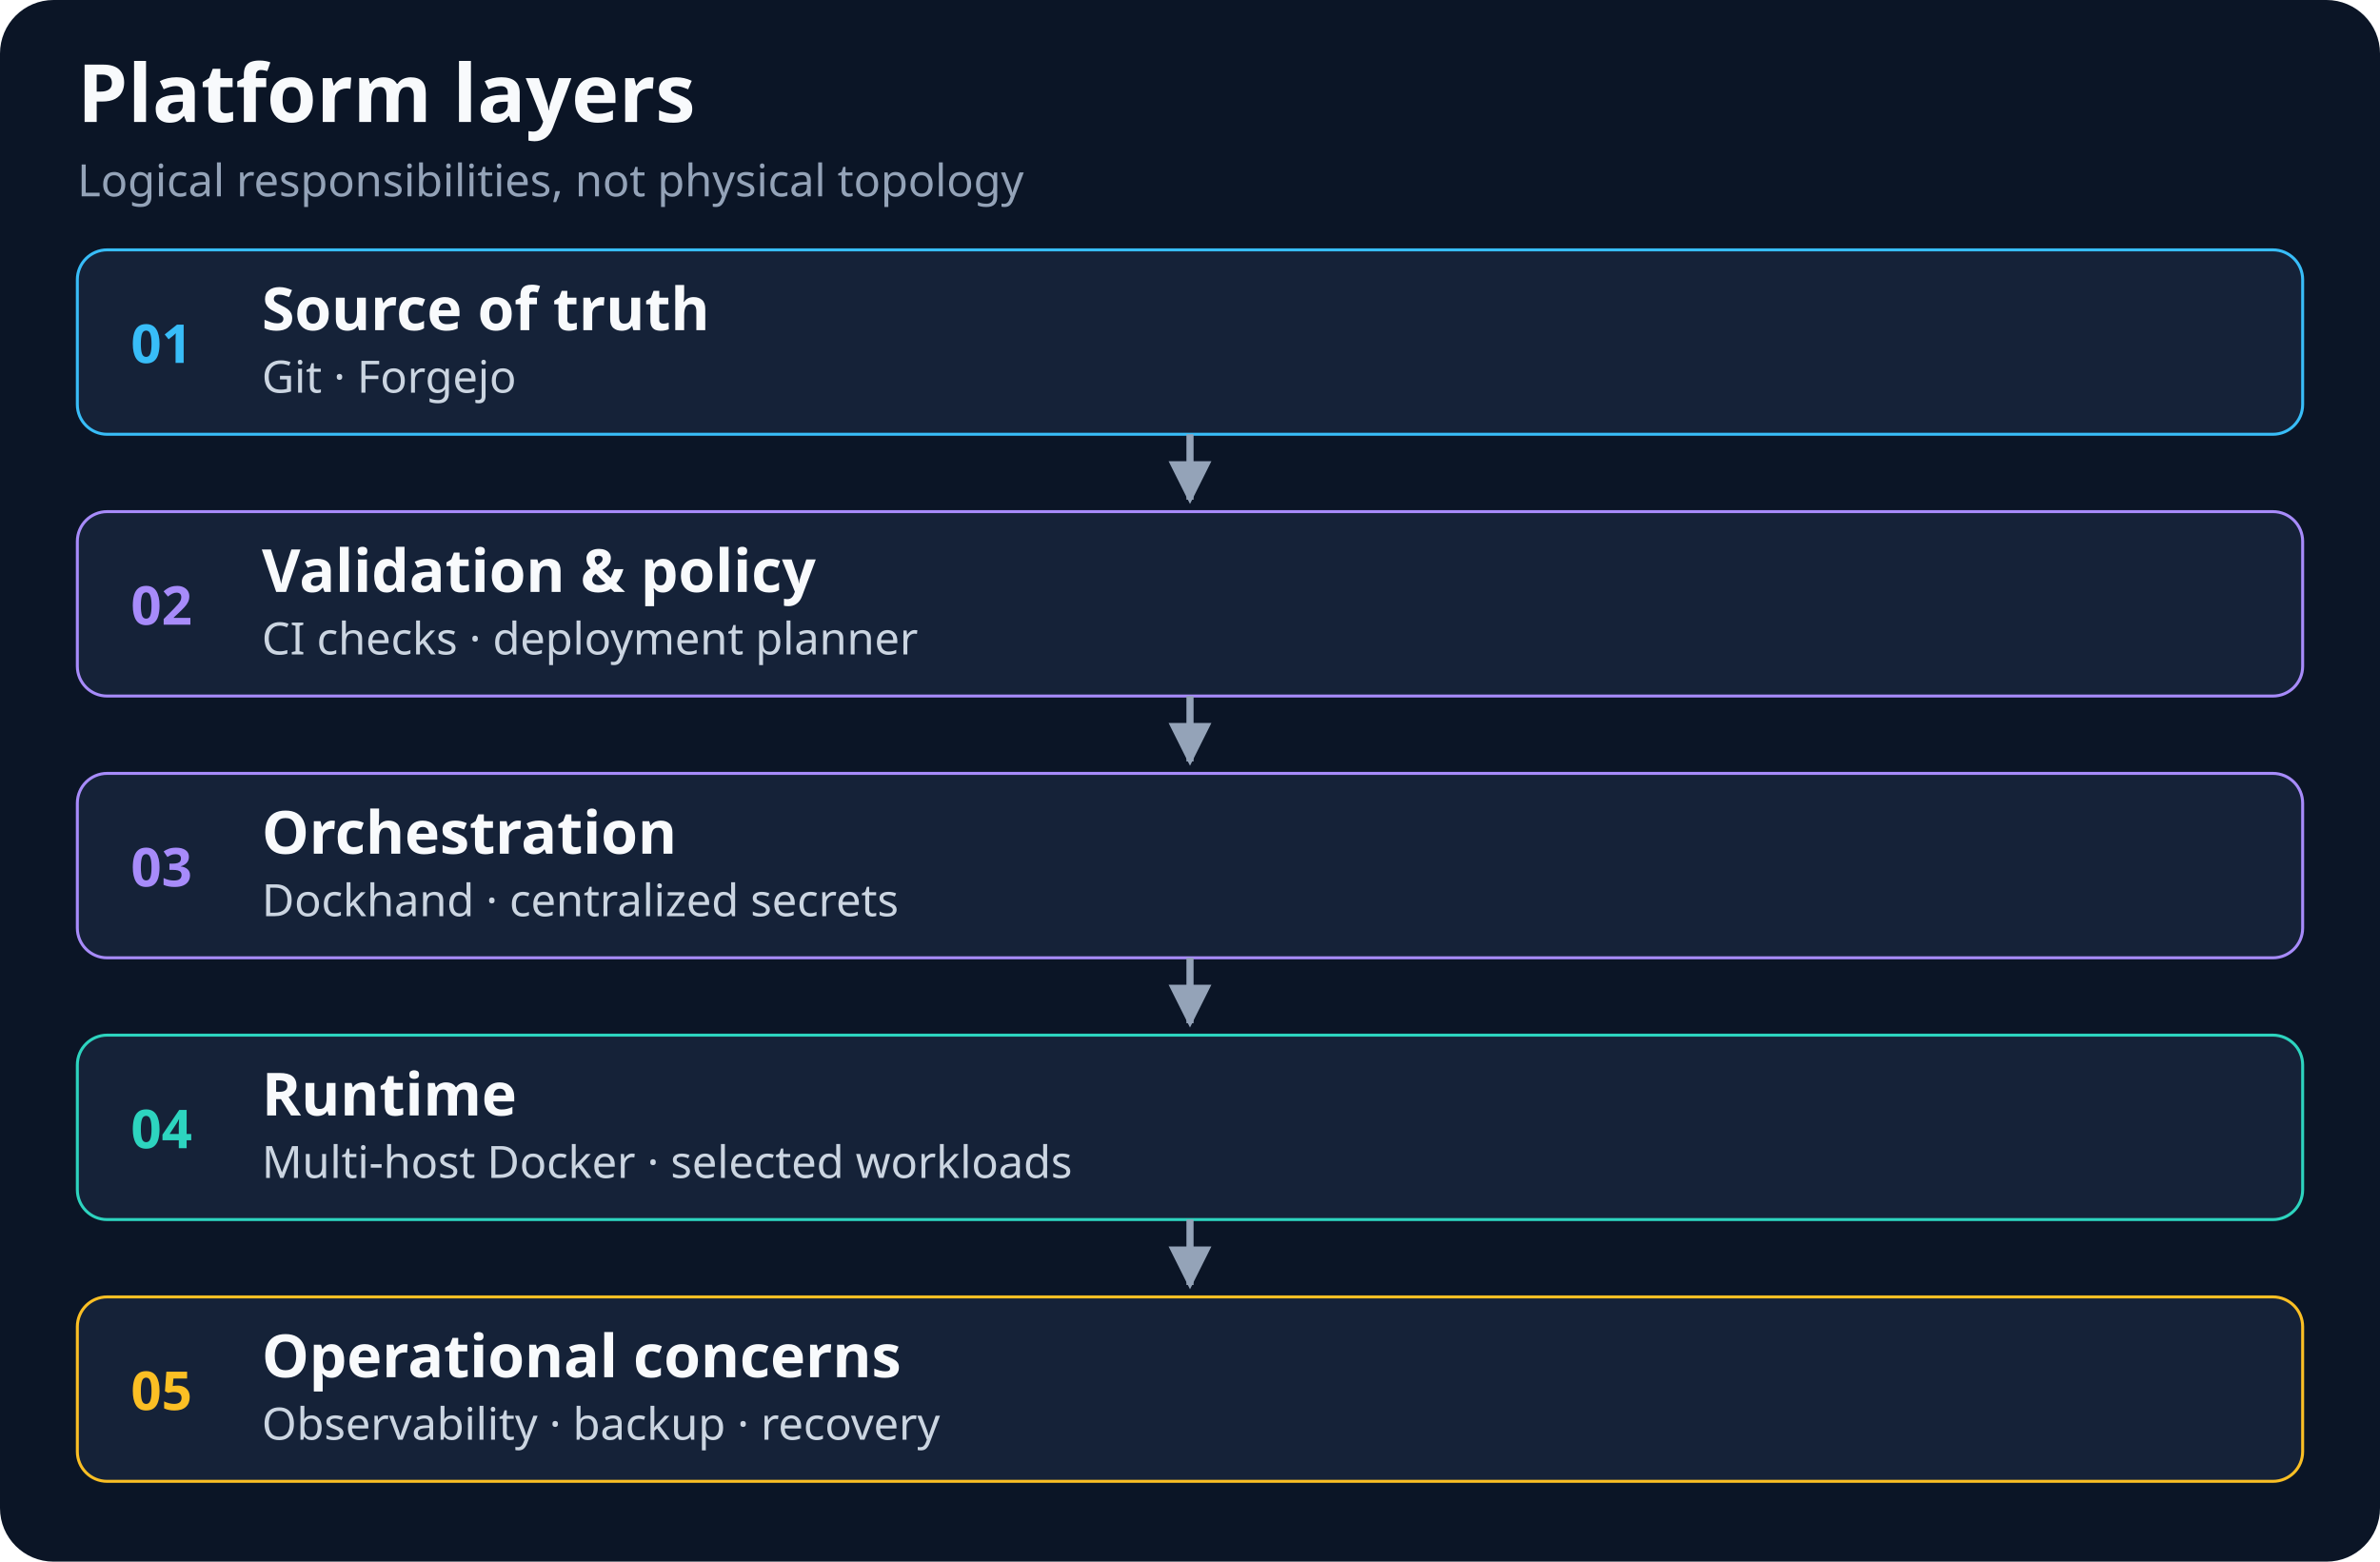
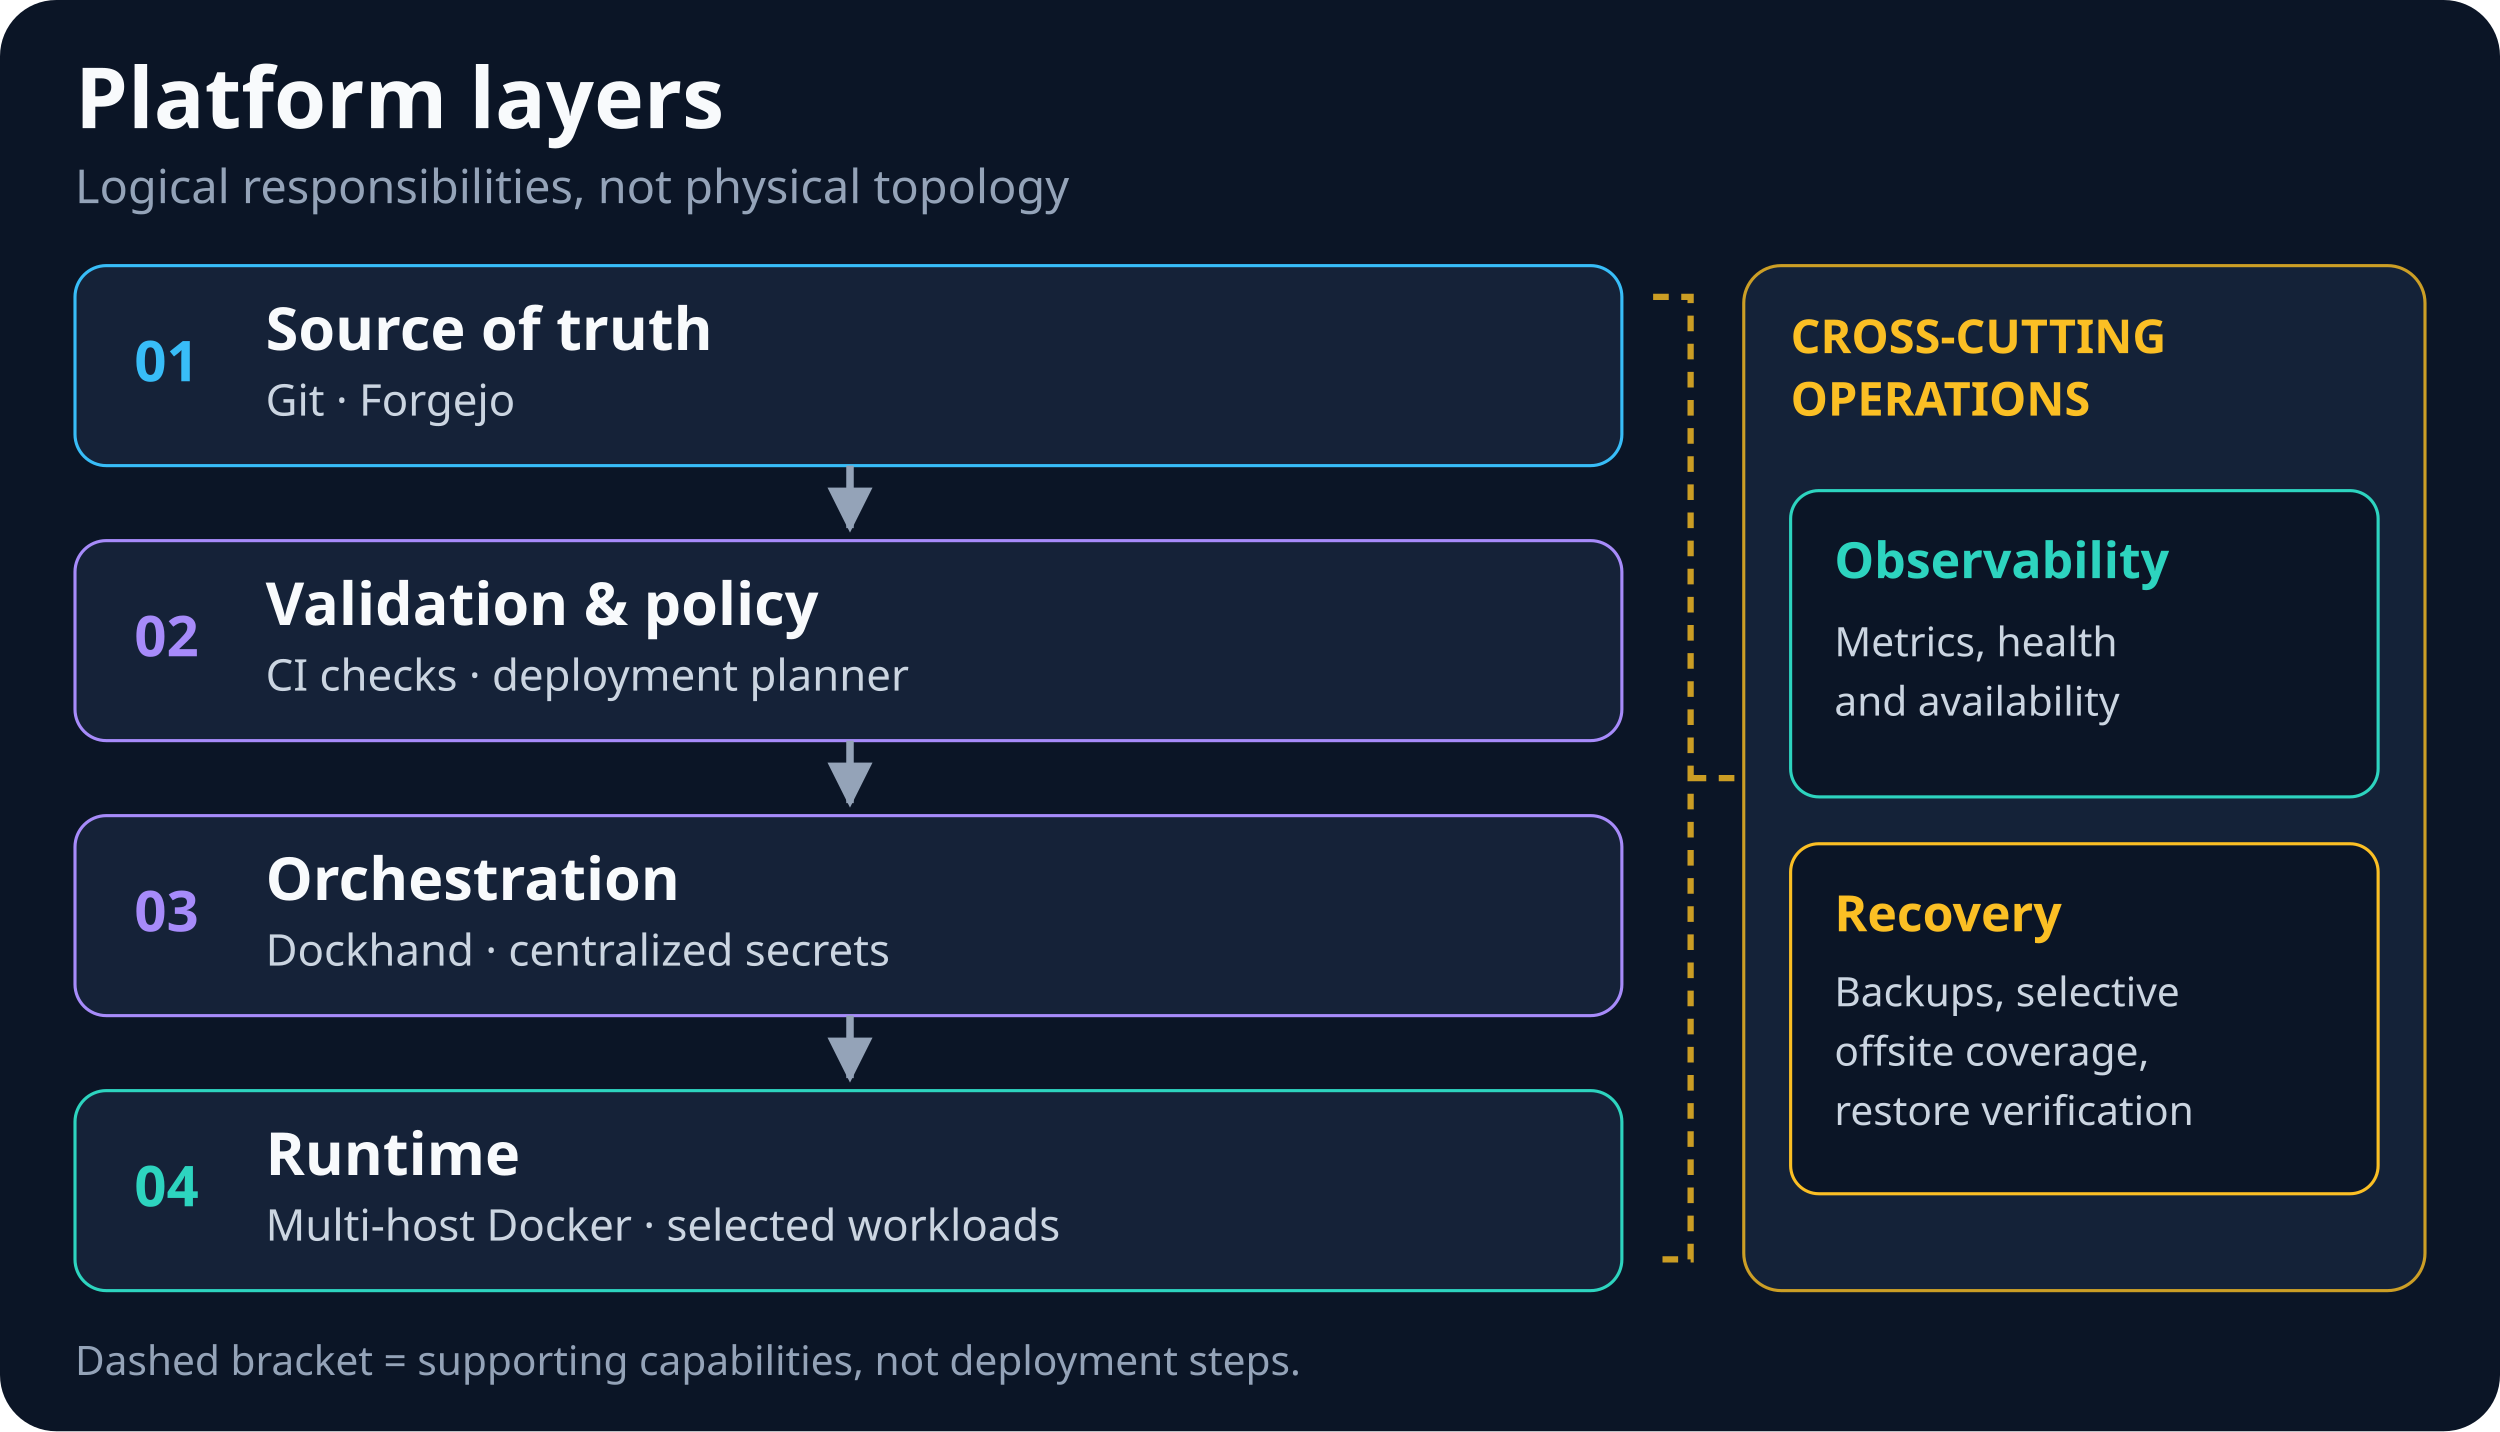
- <svg xmlns="http://www.w3.org/2000/svg" width="800" height="525" viewBox="0 0 800 525" role="img" aria-labelledby="title desc">
-   <rect width="800" height="525" rx="18" fill="#0b1526" />
+ <svg xmlns="http://www.w3.org/2000/svg" width="800" height="458" viewBox="0 0 800 458" role="img" aria-labelledby="title desc">
+   <rect width="800" height="458" rx="18" fill="#0b1526" />
  <defs>
    <marker id="arrow" viewBox="0 0 10 10" refX="9" refY="5" markerWidth="6" markerHeight="6" orient="auto">
      <path d="M0 0L10 5L0 10Z" fill="#94a3b8" />
    </marker>
  </defs>
  <g font-family="system-ui,Segoe UI,sans-serif">
-     <text x="26" y="41" font-size="27" fill="#f8fafc" font-weight="700" text-anchor="start">Platform layers</text>
-     <text x="26" y="66" font-size="15" fill="#94a3b8" font-weight="400" text-anchor="start">Logical responsibilities, not physical topology</text>
-     <rect x="26" y="84" width="748" height="62" rx="10" fill="#152238" stroke="#38bdf8" />
-     <text x="44" y="122" font-size="18" fill="#38bdf8" font-weight="700" text-anchor="start">01</text>
-     <text x="88" y="111" font-size="20" fill="#f8fafc" font-weight="600" text-anchor="start">Source of truth</text>
-     <text x="88" y="132" font-size="15" fill="#cbd5e1" font-weight="400" text-anchor="start">Git · Forgejo</text>
-     <path d="M400 146v22" stroke="#94a3b8" stroke-width="2.4" fill="none" marker-end="url(#arrow)" />
-     <rect x="26" y="172" width="748" height="62" rx="10" fill="#152238" stroke="#a78bfa" />
-     <text x="44" y="210" font-size="18" fill="#a78bfa" font-weight="700" text-anchor="start">02</text>
-     <text x="88" y="199" font-size="20" fill="#f8fafc" font-weight="600" text-anchor="start">Validation &amp; policy</text>
-     <text x="88" y="220" font-size="15" fill="#cbd5e1" font-weight="400" text-anchor="start">CI checks · deployment planner</text>
-     <path d="M400 234v22" stroke="#94a3b8" stroke-width="2.4" fill="none" marker-end="url(#arrow)" />
-     <rect x="26" y="260" width="748" height="62" rx="10" fill="#152238" stroke="#a78bfa" />
-     <text x="44" y="298" font-size="18" fill="#a78bfa" font-weight="700" text-anchor="start">03</text>
-     <text x="88" y="287" font-size="20" fill="#f8fafc" font-weight="600" text-anchor="start">Orchestration</text>
-     <text x="88" y="308" font-size="15" fill="#cbd5e1" font-weight="400" text-anchor="start">Dockhand · centralized secrets</text>
-     <path d="M400 322v22" stroke="#94a3b8" stroke-width="2.4" fill="none" marker-end="url(#arrow)" />
-     <rect x="26" y="348" width="748" height="62" rx="10" fill="#152238" stroke="#2dd4bf" />
-     <text x="44" y="386" font-size="18" fill="#2dd4bf" font-weight="700" text-anchor="start">04</text>
-     <text x="88" y="375" font-size="20" fill="#f8fafc" font-weight="600" text-anchor="start">Runtime</text>
-     <text x="88" y="396" font-size="15" fill="#cbd5e1" font-weight="400" text-anchor="start">Multi-host Docker · selected workloads</text>
-     <path d="M400 410v22" stroke="#94a3b8" stroke-width="2.4" fill="none" marker-end="url(#arrow)" />
-     <rect x="26" y="436" width="748" height="62" rx="10" fill="#152238" stroke="#fbbf24" />
-     <text x="44" y="474" font-size="18" fill="#fbbf24" font-weight="700" text-anchor="start">05</text>
-     <text x="88" y="463" font-size="20" fill="#f8fafc" font-weight="600" text-anchor="start">Operational concerns</text>
-     <text x="88" y="484" font-size="15" fill="#cbd5e1" font-weight="400" text-anchor="start">Observability · backup · recovery</text>
+     <text x="24" y="41" font-size="27" fill="#f8fafc" font-weight="700">Platform layers</text>
+     <text x="24" y="65" font-size="15" fill="#94a3b8">Logical responsibilities, not physical topology</text>
+     <rect x="24" y="85" width="495" height="64" rx="10" fill="#152238" stroke="#38bdf8" />
+     <text x="43" y="122" font-size="18" fill="#38bdf8" font-weight="700">01</text>
+     <text x="85" y="112" font-size="19" fill="#f8fafc" font-weight="600">Source of truth</text>
+     <text x="85" y="133" font-size="14" fill="#cbd5e1">Git · Forgejo</text>
+     <path d="M272 149v20" stroke="#94a3b8" stroke-width="2.4" fill="none" marker-end="url(#arrow)" />
+     <rect x="24" y="173" width="495" height="64" rx="10" fill="#152238" stroke="#a78bfa" />
+     <text x="43" y="210" font-size="18" fill="#a78bfa" font-weight="700">02</text>
+     <text x="85" y="200" font-size="19" fill="#f8fafc" font-weight="600">Validation &amp; policy</text>
+     <text x="85" y="221" font-size="14" fill="#cbd5e1">CI checks · deployment planner</text>
+     <path d="M272 237v20" stroke="#94a3b8" stroke-width="2.4" fill="none" marker-end="url(#arrow)" />
+     <rect x="24" y="261" width="495" height="64" rx="10" fill="#152238" stroke="#a78bfa" />
+     <text x="43" y="298" font-size="18" fill="#a78bfa" font-weight="700">03</text>
+     <text x="85" y="288" font-size="19" fill="#f8fafc" font-weight="600">Orchestration</text>
+     <text x="85" y="309" font-size="14" fill="#cbd5e1">Dockhand · centralized secrets</text>
+     <path d="M272 325v20" stroke="#94a3b8" stroke-width="2.4" fill="none" marker-end="url(#arrow)" />
+     <rect x="24" y="349" width="495" height="64" rx="10" fill="#152238" stroke="#2dd4bf" />
+     <text x="43" y="386" font-size="18" fill="#2dd4bf" font-weight="700">04</text>
+     <text x="85" y="376" font-size="19" fill="#f8fafc" font-weight="600">Runtime</text>
+     <text x="85" y="397" font-size="14" fill="#cbd5e1">Multi-host Docker · selected workloads</text>
+     <path d="M529 95h12v308h-12M541 249h17" stroke="#fbbf24" stroke-opacity=".8" stroke-width="2" stroke-dasharray="5 4" fill="none" />
+     <rect x="558" y="85" width="218" height="328" rx="12" fill="#142238" stroke="#fbbf24" stroke-opacity=".8" />
+     <text x="573" y="113" font-size="15" font-weight="700" fill="#fbbf24">CROSS-CUTTING</text>
+     <text x="573" y="133" font-size="15" font-weight="700" fill="#fbbf24">OPERATIONS</text>
+     <rect x="573" y="157" width="188" height="98" rx="9" fill="#0b1526" stroke="#2dd4bf" />
+     <text x="587" y="185" fill="#2dd4bf" font-size="16" font-weight="600">Observability</text>
+     <text x="587" y="210" fill="#cbd5e1" font-size="13">Metrics, health</text>
+     <text x="587" y="229" fill="#cbd5e1" font-size="13">and availability</text>
+     <rect x="573" y="270" width="188" height="112" rx="9" fill="#0b1526" stroke="#fbbf24" />
+     <text x="587" y="298" fill="#fbbf24" font-size="16" font-weight="600">Recovery</text>
+     <text x="587" y="322" fill="#cbd5e1" font-size="13">Backups, selective</text>
+     <text x="587" y="341" fill="#cbd5e1" font-size="13">offsite coverage,</text>
+     <text x="587" y="360" fill="#cbd5e1" font-size="13">restore verification</text>
+     <text x="24" y="440" fill="#94a3b8" font-size="13">Dashed bracket = supporting capabilities, not deployment steps.</text>
  </g>
</svg>
